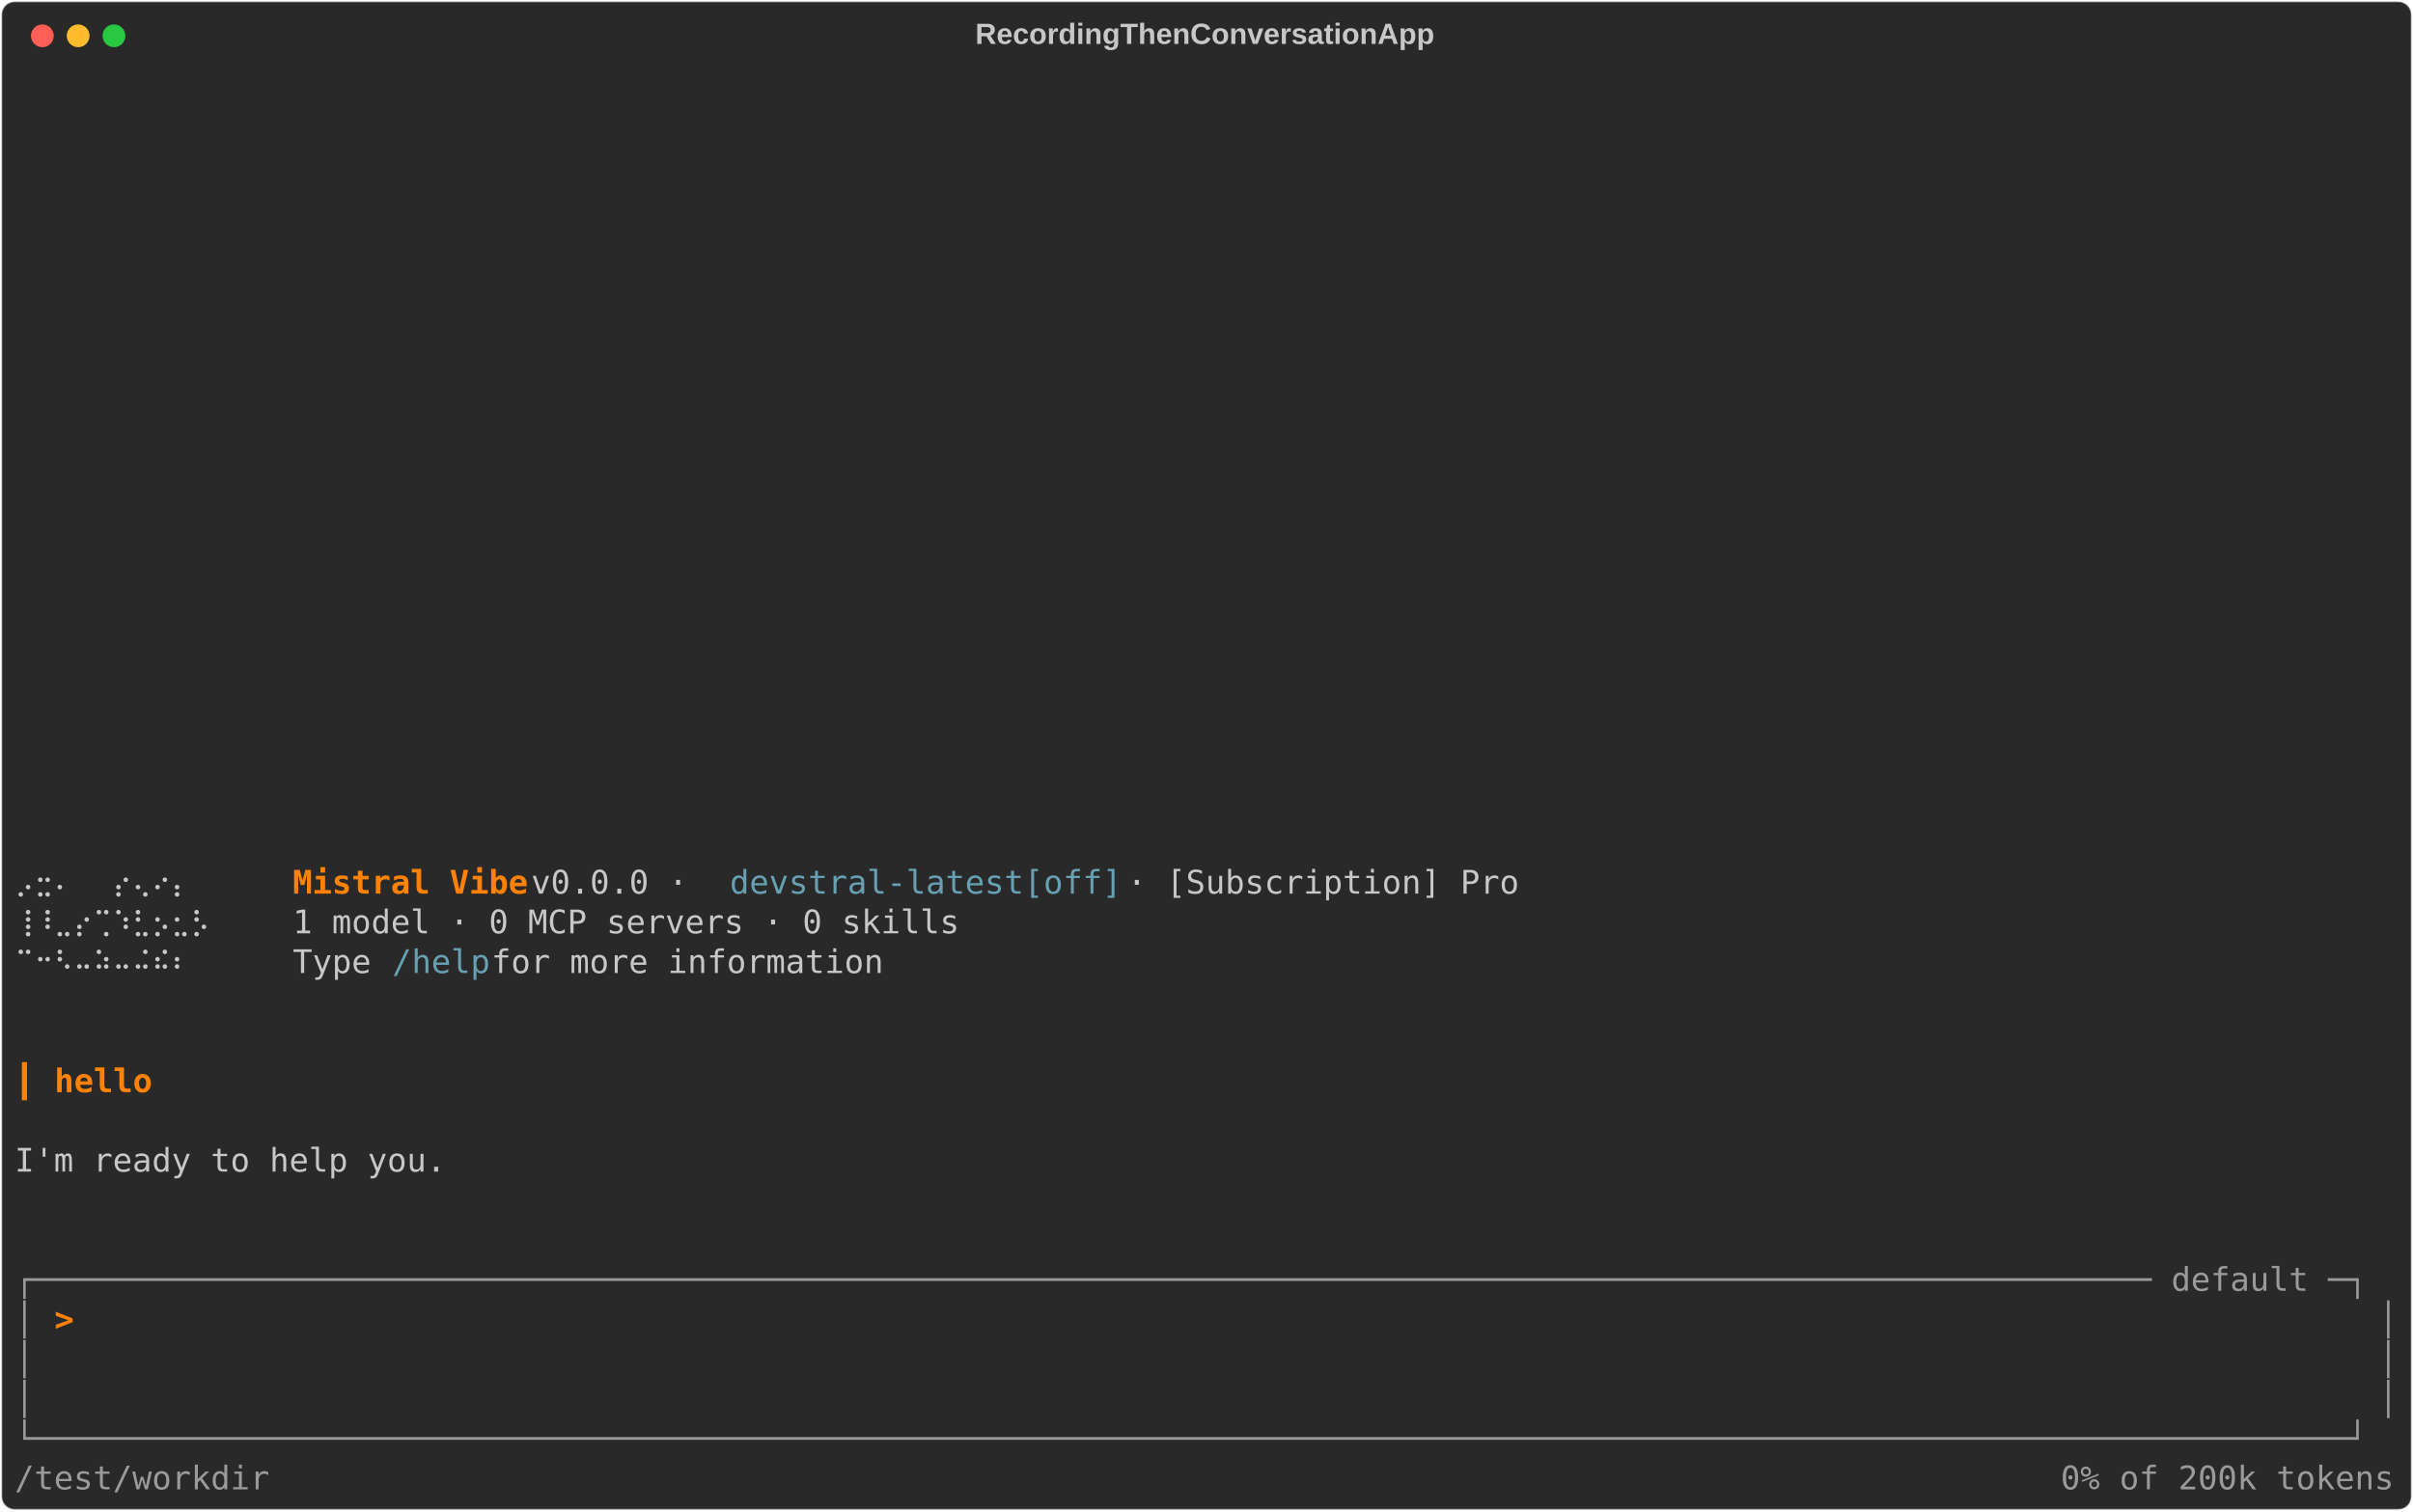
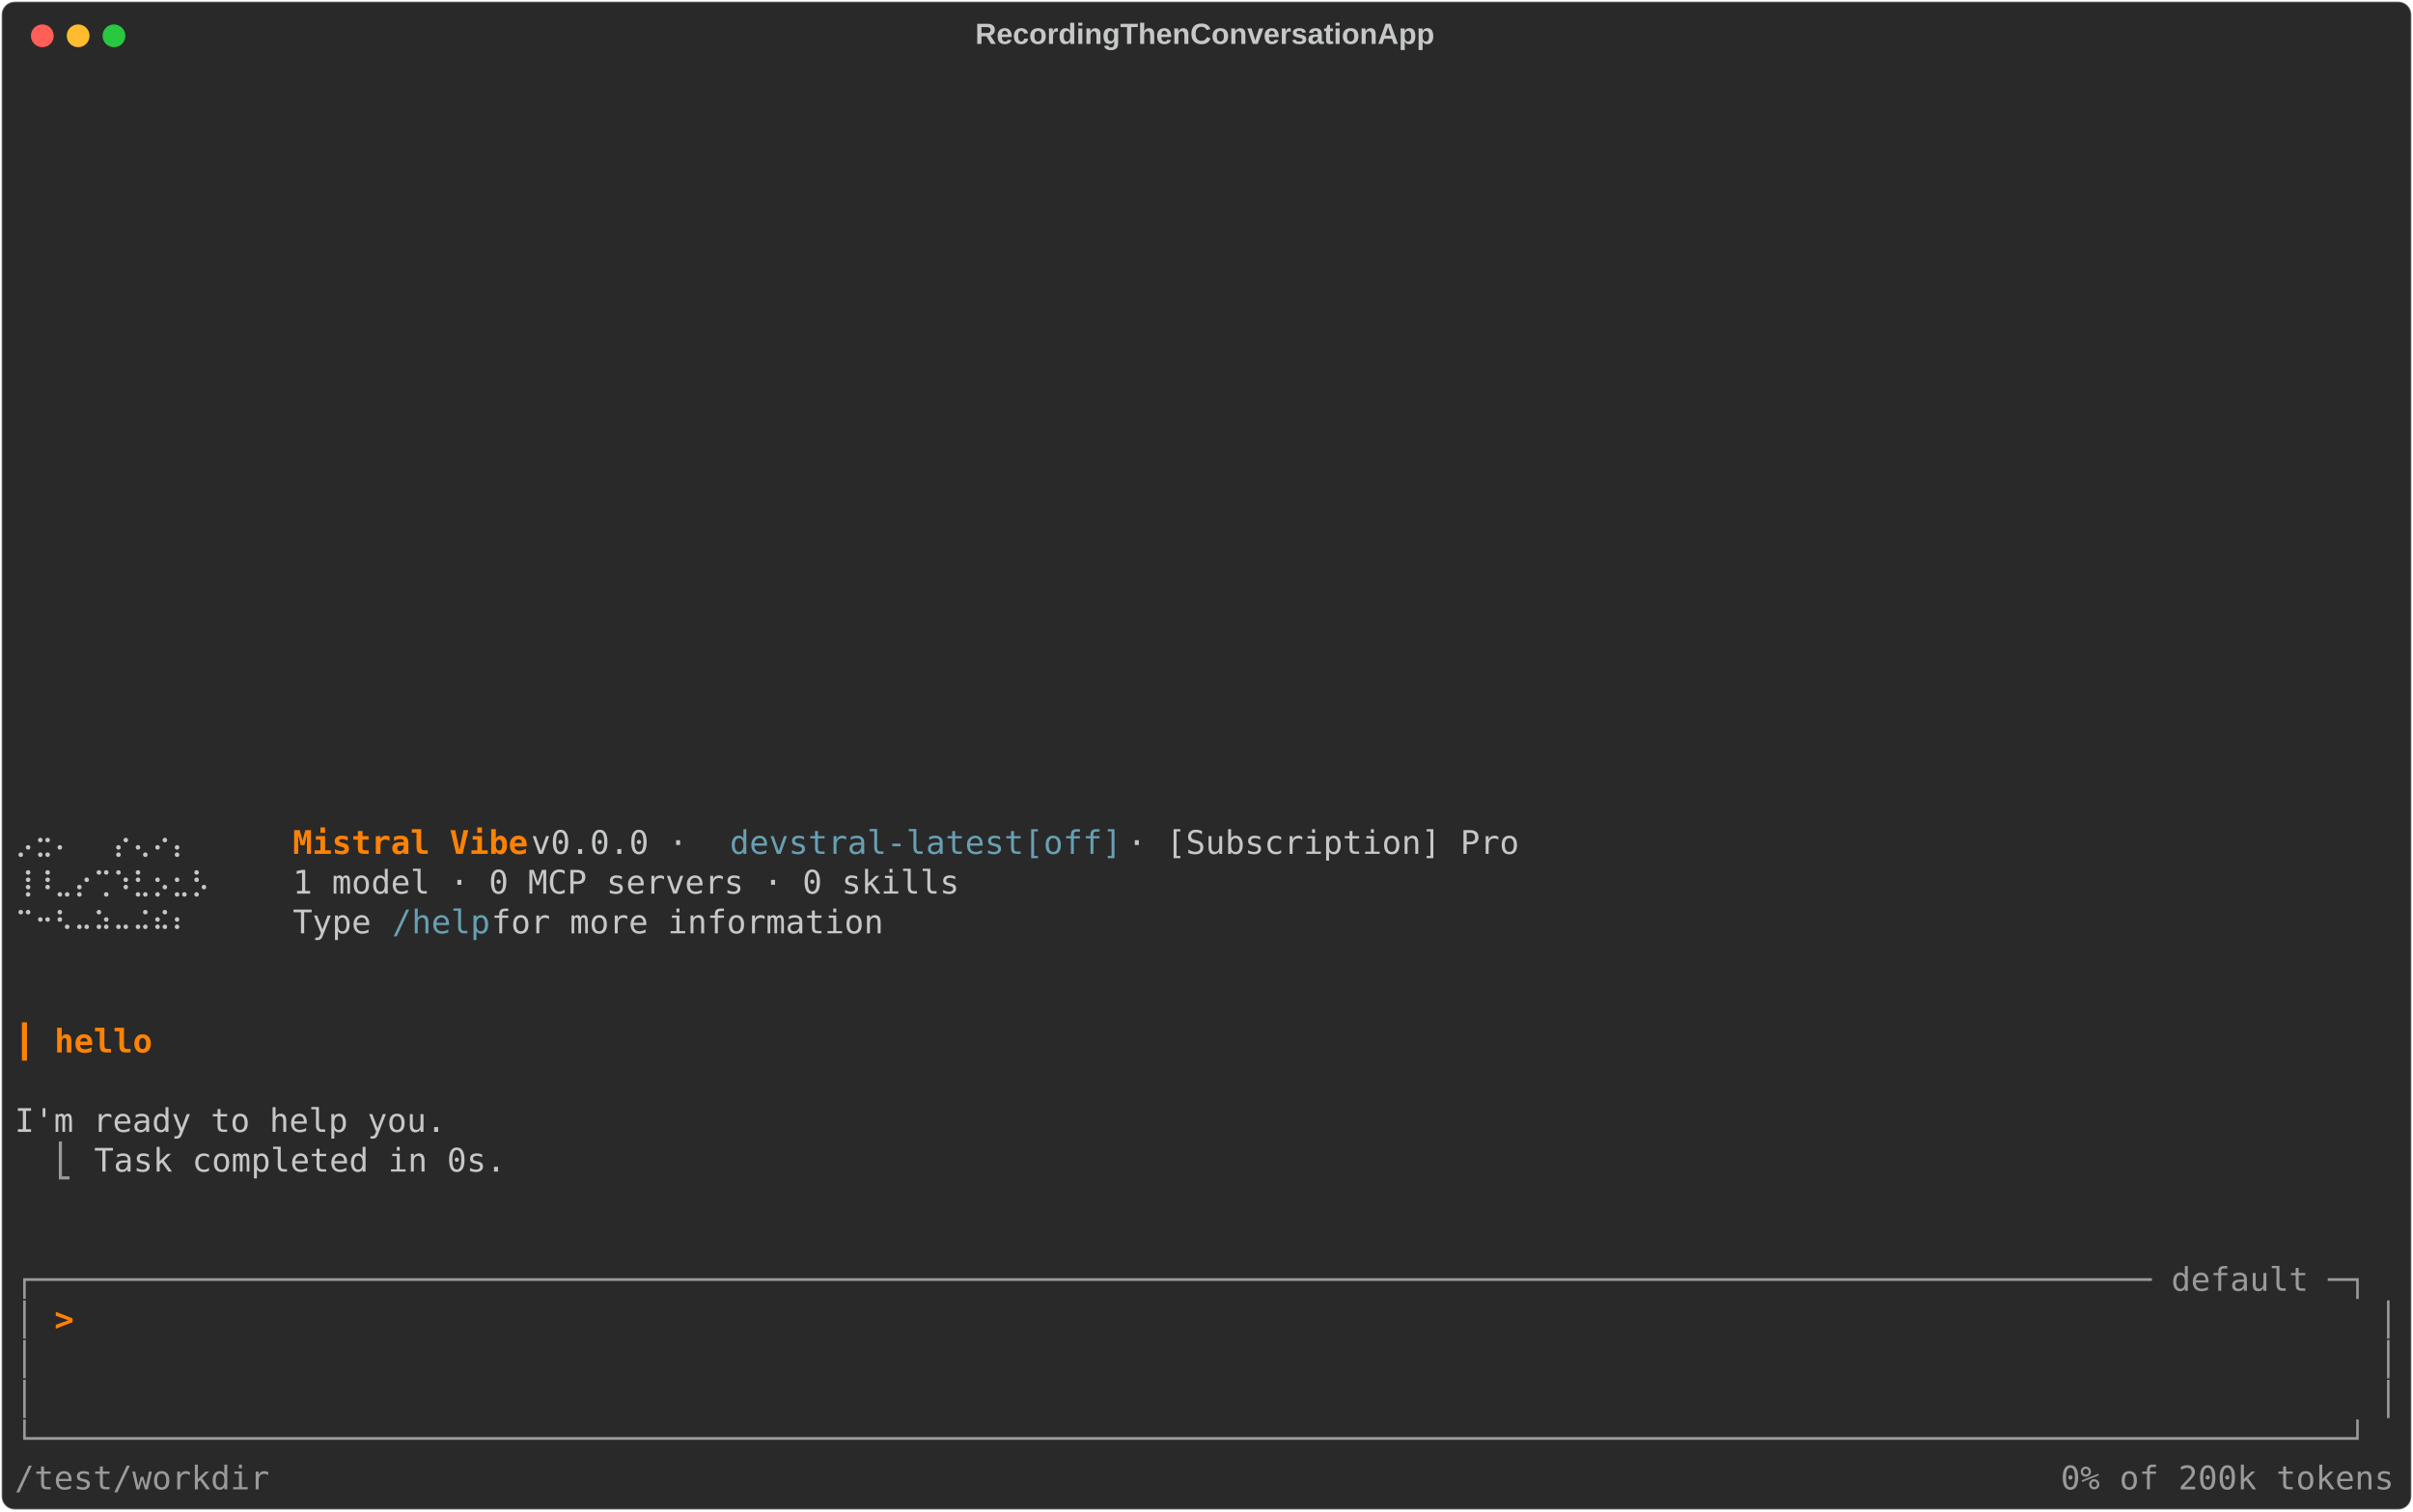
<svg xmlns="http://www.w3.org/2000/svg" class="rich-terminal" viewBox="0 0 1482 928.4">
  <style>

    @font-face {
        font-family: "Fira Code";
        src: local("FiraCode-Regular"),
                url("https://cdnjs.cloudflare.com/ajax/libs/firacode/6.2.0/woff2/FiraCode-Regular.woff2") format("woff2"),
                url("https://cdnjs.cloudflare.com/ajax/libs/firacode/6.2.0/woff/FiraCode-Regular.woff") format("woff");
        font-style: normal;
        font-weight: 400;
    }
    @font-face {
        font-family: "Fira Code";
        src: local("FiraCode-Bold"),
                url("https://cdnjs.cloudflare.com/ajax/libs/firacode/6.2.0/woff2/FiraCode-Bold.woff2") format("woff2"),
                url("https://cdnjs.cloudflare.com/ajax/libs/firacode/6.2.0/woff/FiraCode-Bold.woff") format("woff");
        font-style: bold;
        font-weight: 700;
    }

    .terminal-matrix {
        font-family: Fira Code, monospace;
        font-size: 20px;
        line-height: 24.4px;
        font-variant-east-asian: full-width;
    }

    .terminal-title {
        font-size: 18px;
        font-weight: bold;
        font-family: arial;
    }

    .terminal-r1 { fill: #c5c8c6 }
.terminal-r2 { fill: #ff8205;font-weight: bold }
.terminal-r3 { fill: #68a0b3 }
.terminal-r4 { fill: #ff8205 }
.terminal-r5 { fill: #9a9b99 }
    </style>
  <defs>
    <clipPath id="terminal-clip-terminal">
      <rect x="0" y="0" width="1463.0" height="877.4" />
    </clipPath>
    <clipPath id="terminal-line-0">
      <rect x="0" y="1.5" width="1464" height="24.65" />
    </clipPath>
    <clipPath id="terminal-line-1">
      <rect x="0" y="25.9" width="1464" height="24.65" />
    </clipPath>
    <clipPath id="terminal-line-2">
      <rect x="0" y="50.3" width="1464" height="24.65" />
    </clipPath>
    <clipPath id="terminal-line-3">
      <rect x="0" y="74.7" width="1464" height="24.65" />
    </clipPath>
    <clipPath id="terminal-line-4">
      <rect x="0" y="99.1" width="1464" height="24.65" />
    </clipPath>
    <clipPath id="terminal-line-5">
      <rect x="0" y="123.5" width="1464" height="24.65" />
    </clipPath>
    <clipPath id="terminal-line-6">
      <rect x="0" y="147.9" width="1464" height="24.65" />
    </clipPath>
    <clipPath id="terminal-line-7">
      <rect x="0" y="172.3" width="1464" height="24.65" />
    </clipPath>
    <clipPath id="terminal-line-8">
      <rect x="0" y="196.7" width="1464" height="24.65" />
    </clipPath>
    <clipPath id="terminal-line-9">
      <rect x="0" y="221.1" width="1464" height="24.65" />
    </clipPath>
    <clipPath id="terminal-line-10">
      <rect x="0" y="245.5" width="1464" height="24.65" />
    </clipPath>
    <clipPath id="terminal-line-11">
      <rect x="0" y="269.9" width="1464" height="24.65" />
    </clipPath>
    <clipPath id="terminal-line-12">
      <rect x="0" y="294.3" width="1464" height="24.65" />
    </clipPath>
    <clipPath id="terminal-line-13">
      <rect x="0" y="318.7" width="1464" height="24.65" />
    </clipPath>
    <clipPath id="terminal-line-14">
      <rect x="0" y="343.1" width="1464" height="24.65" />
    </clipPath>
    <clipPath id="terminal-line-15">
      <rect x="0" y="367.5" width="1464" height="24.65" />
    </clipPath>
    <clipPath id="terminal-line-16">
      <rect x="0" y="391.9" width="1464" height="24.65" />
    </clipPath>
    <clipPath id="terminal-line-17">
      <rect x="0" y="416.3" width="1464" height="24.65" />
    </clipPath>
    <clipPath id="terminal-line-18">
      <rect x="0" y="440.7" width="1464" height="24.65" />
    </clipPath>
    <clipPath id="terminal-line-19">
      <rect x="0" y="465.1" width="1464" height="24.65" />
    </clipPath>
    <clipPath id="terminal-line-20">
      <rect x="0" y="489.5" width="1464" height="24.65" />
    </clipPath>
    <clipPath id="terminal-line-21">
      <rect x="0" y="513.9" width="1464" height="24.65" />
    </clipPath>
    <clipPath id="terminal-line-22">
      <rect x="0" y="538.3" width="1464" height="24.65" />
    </clipPath>
    <clipPath id="terminal-line-23">
      <rect x="0" y="562.7" width="1464" height="24.65" />
    </clipPath>
    <clipPath id="terminal-line-24">
      <rect x="0" y="587.1" width="1464" height="24.65" />
    </clipPath>
    <clipPath id="terminal-line-25">
      <rect x="0" y="611.5" width="1464" height="24.65" />
    </clipPath>
    <clipPath id="terminal-line-26">
      <rect x="0" y="635.9" width="1464" height="24.65" />
    </clipPath>
    <clipPath id="terminal-line-27">
      <rect x="0" y="660.3" width="1464" height="24.65" />
    </clipPath>
    <clipPath id="terminal-line-28">
      <rect x="0" y="684.7" width="1464" height="24.65" />
    </clipPath>
    <clipPath id="terminal-line-29">
      <rect x="0" y="709.1" width="1464" height="24.65" />
    </clipPath>
    <clipPath id="terminal-line-30">
      <rect x="0" y="733.5" width="1464" height="24.65" />
    </clipPath>
    <clipPath id="terminal-line-31">
      <rect x="0" y="757.9" width="1464" height="24.65" />
    </clipPath>
    <clipPath id="terminal-line-32">
      <rect x="0" y="782.3" width="1464" height="24.65" />
    </clipPath>
    <clipPath id="terminal-line-33">
      <rect x="0" y="806.7" width="1464" height="24.65" />
    </clipPath>
    <clipPath id="terminal-line-34">
      <rect x="0" y="831.1" width="1464" height="24.65" />
    </clipPath>
  </defs>
  <rect fill="#292929" stroke="rgba(255,255,255,0.35)" stroke-width="1" x="1" y="1" width="1480" height="926.4" rx="8" />
  <text class="terminal-title" fill="#c5c8c6" text-anchor="middle" x="740" y="27">RecordingThenConversationApp</text>
  <g transform="translate(26,22)">
    <circle cx="0" cy="0" r="7" fill="#ff5f57" />
    <circle cx="22" cy="0" r="7" fill="#febc2e" />
    <circle cx="44" cy="0" r="7" fill="#28c840" />
  </g>
  <g transform="translate(9, 41)" clip-path="url(#terminal-clip-terminal)">
    <g class="terminal-matrix">
      <text class="terminal-r1" x="1464" y="20" textLength="12.2" clip-path="url(#terminal-line-0)">
</text>
      <text class="terminal-r1" x="1464" y="44.4" textLength="12.2" clip-path="url(#terminal-line-1)">
</text>
      <text class="terminal-r1" x="1464" y="68.8" textLength="12.2" clip-path="url(#terminal-line-2)">
</text>
      <text class="terminal-r1" x="1464" y="93.2" textLength="12.2" clip-path="url(#terminal-line-3)">
</text>
      <text class="terminal-r1" x="1464" y="117.6" textLength="12.2" clip-path="url(#terminal-line-4)">
</text>
      <text class="terminal-r1" x="1464" y="142" textLength="12.2" clip-path="url(#terminal-line-5)">
</text>
      <text class="terminal-r1" x="1464" y="166.4" textLength="12.2" clip-path="url(#terminal-line-6)">
</text>
      <text class="terminal-r1" x="1464" y="190.8" textLength="12.2" clip-path="url(#terminal-line-7)">
</text>
      <text class="terminal-r1" x="1464" y="215.2" textLength="12.2" clip-path="url(#terminal-line-8)">
</text>
      <text class="terminal-r1" x="1464" y="239.6" textLength="12.2" clip-path="url(#terminal-line-9)">
</text>
      <text class="terminal-r1" x="1464" y="264" textLength="12.2" clip-path="url(#terminal-line-10)">
</text>
      <text class="terminal-r1" x="1464" y="288.4" textLength="12.2" clip-path="url(#terminal-line-11)">
</text>
      <text class="terminal-r1" x="1464" y="312.8" textLength="12.2" clip-path="url(#terminal-line-12)">
</text>
      <text class="terminal-r1" x="1464" y="337.2" textLength="12.2" clip-path="url(#terminal-line-13)">
</text>
      <text class="terminal-r1" x="1464" y="361.6" textLength="12.2" clip-path="url(#terminal-line-14)">
</text>
      <text class="terminal-r1" x="1464" y="386" textLength="12.2" clip-path="url(#terminal-line-15)">
</text>
      <text class="terminal-r1" x="1464" y="410.4" textLength="12.2" clip-path="url(#terminal-line-16)">
</text>
      <text class="terminal-r1" x="1464" y="434.8" textLength="12.2" clip-path="url(#terminal-line-17)">
</text>
      <text class="terminal-r1" x="1464" y="459.2" textLength="12.2" clip-path="url(#terminal-line-18)">
</text>
+       <text class="terminal-r1" x="0" y="483.6" textLength="134.2" clip-path="url(#terminal-line-19)">  ⡠⣒⠄  ⡔⢄⠔⡄</text>
+       <text class="terminal-r2" x="170.8" y="483.6" textLength="146.4" clip-path="url(#terminal-line-19)">Mistral Vibe</text>
+       <text class="terminal-r1" x="317.2" y="483.6" textLength="122" clip-path="url(#terminal-line-19)"> v0.0.0 · </text>
+       <text class="terminal-r3" x="439.2" y="483.6" textLength="244" clip-path="url(#terminal-line-19)">devstral-latest[off]</text>
+       <text class="terminal-r1" x="683.2" y="483.6" textLength="256.2" clip-path="url(#terminal-line-19)"> · [Subscription] Pro</text>
      <text class="terminal-r1" x="1464" y="483.6" textLength="12.2" clip-path="url(#terminal-line-19)">
</text>
-       <text class="terminal-r1" x="0" y="508" textLength="134.2" clip-path="url(#terminal-line-20)">  ⡠⣒⠄  ⡔⢄⠔⡄</text>
-       <text class="terminal-r2" x="170.8" y="508" textLength="146.4" clip-path="url(#terminal-line-20)">Mistral Vibe</text>
-       <text class="terminal-r1" x="317.2" y="508" textLength="122" clip-path="url(#terminal-line-20)"> v0.0.0 · </text>
-       <text class="terminal-r3" x="439.2" y="508" textLength="244" clip-path="url(#terminal-line-20)">devstral-latest[off]</text>
-       <text class="terminal-r1" x="683.2" y="508" textLength="256.2" clip-path="url(#terminal-line-20)"> · [Subscription] Pro</text>
+       <text class="terminal-r1" x="0" y="508" textLength="134.2" clip-path="url(#terminal-line-20)"> ⢸⠸⣀⡔⢉⠱⣃⡢⣂⡣</text>
+       <text class="terminal-r1" x="170.8" y="508" textLength="414.8" clip-path="url(#terminal-line-20)">1 model · 0 MCP servers · 0 skills</text>
      <text class="terminal-r1" x="1464" y="508" textLength="12.2" clip-path="url(#terminal-line-20)">
</text>
-       <text class="terminal-r1" x="0" y="532.4" textLength="134.2" clip-path="url(#terminal-line-21)"> ⢸⠸⣀⡔⢉⠱⣃⡢⣂⡣</text>
-       <text class="terminal-r1" x="170.8" y="532.4" textLength="414.8" clip-path="url(#terminal-line-21)">1 model · 0 MCP servers · 0 skills</text>
+       <text class="terminal-r1" x="0" y="532.4" textLength="134.2" clip-path="url(#terminal-line-21)">  ⠉⠒⠣⠤⠵⠤⠬⠮⠆</text>
+       <text class="terminal-r1" x="170.8" y="532.4" textLength="61" clip-path="url(#terminal-line-21)">Type </text>
+       <text class="terminal-r3" x="231.8" y="532.4" textLength="61" clip-path="url(#terminal-line-21)">/help</text>
+       <text class="terminal-r1" x="292.8" y="532.4" textLength="256.2" clip-path="url(#terminal-line-21)"> for more information</text>
      <text class="terminal-r1" x="1464" y="532.4" textLength="12.2" clip-path="url(#terminal-line-21)">
</text>
-       <text class="terminal-r1" x="0" y="556.8" textLength="134.2" clip-path="url(#terminal-line-22)">  ⠉⠒⠣⠤⠵⠤⠬⠮⠆</text>
-       <text class="terminal-r1" x="170.8" y="556.8" textLength="61" clip-path="url(#terminal-line-22)">Type </text>
-       <text class="terminal-r3" x="231.8" y="556.8" textLength="61" clip-path="url(#terminal-line-22)">/help</text>
-       <text class="terminal-r1" x="292.8" y="556.8" textLength="256.2" clip-path="url(#terminal-line-22)"> for more information</text>
      <text class="terminal-r1" x="1464" y="556.8" textLength="12.2" clip-path="url(#terminal-line-22)">
</text>
      <text class="terminal-r1" x="1464" y="581.2" textLength="12.2" clip-path="url(#terminal-line-23)">
</text>
+       <text class="terminal-r4" x="0" y="605.6" textLength="12.2" clip-path="url(#terminal-line-24)">┃</text>
+       <text class="terminal-r2" x="24.4" y="605.6" textLength="61" clip-path="url(#terminal-line-24)">hello</text>
      <text class="terminal-r1" x="1464" y="605.6" textLength="12.2" clip-path="url(#terminal-line-24)">
</text>
-       <text class="terminal-r4" x="0" y="630" textLength="12.2" clip-path="url(#terminal-line-25)">┃</text>
-       <text class="terminal-r2" x="24.4" y="630" textLength="61" clip-path="url(#terminal-line-25)">hello</text>
      <text class="terminal-r1" x="1464" y="630" textLength="12.2" clip-path="url(#terminal-line-25)">
</text>
+       <text class="terminal-r1" x="0" y="654.4" textLength="268.4" clip-path="url(#terminal-line-26)">I'm ready to help you.</text>
      <text class="terminal-r1" x="1464" y="654.4" textLength="12.2" clip-path="url(#terminal-line-26)">
</text>
-       <text class="terminal-r1" x="0" y="678.8" textLength="268.4" clip-path="url(#terminal-line-27)">I'm ready to help you.</text>
+       <text class="terminal-r5" x="24.4" y="678.8" textLength="12.2" clip-path="url(#terminal-line-27)">⎣</text>
+       <text class="terminal-r1" x="48.8" y="678.8" textLength="256.2" clip-path="url(#terminal-line-27)">Task completed in 0s.</text>
      <text class="terminal-r1" x="1464" y="678.8" textLength="12.2" clip-path="url(#terminal-line-27)">
</text>
      <text class="terminal-r1" x="1464" y="703.2" textLength="12.2" clip-path="url(#terminal-line-28)">
</text>
      <text class="terminal-r1" x="1464" y="727.6" textLength="12.2" clip-path="url(#terminal-line-29)">
</text>
      <text class="terminal-r5" x="0" y="752" textLength="1464" clip-path="url(#terminal-line-30)">┌──────────────────────────────────────────────────────────────────────────────────────────────────────────── default ─┐</text>
      <text class="terminal-r1" x="1464" y="752" textLength="12.2" clip-path="url(#terminal-line-30)">
</text>
      <text class="terminal-r5" x="0" y="776.4" textLength="12.2" clip-path="url(#terminal-line-31)">│</text>
      <text class="terminal-r2" x="24.4" y="776.4" textLength="12.2" clip-path="url(#terminal-line-31)">&gt;</text>
      <text class="terminal-r5" x="1451.8" y="776.4" textLength="12.2" clip-path="url(#terminal-line-31)">│</text>
      <text class="terminal-r1" x="1464" y="776.4" textLength="12.2" clip-path="url(#terminal-line-31)">
</text>
      <text class="terminal-r5" x="0" y="800.8" textLength="12.2" clip-path="url(#terminal-line-32)">│</text>
      <text class="terminal-r5" x="1451.8" y="800.8" textLength="12.2" clip-path="url(#terminal-line-32)">│</text>
      <text class="terminal-r1" x="1464" y="800.8" textLength="12.2" clip-path="url(#terminal-line-32)">
</text>
      <text class="terminal-r5" x="0" y="825.2" textLength="12.2" clip-path="url(#terminal-line-33)">│</text>
      <text class="terminal-r5" x="1451.8" y="825.2" textLength="12.2" clip-path="url(#terminal-line-33)">│</text>
      <text class="terminal-r1" x="1464" y="825.2" textLength="12.2" clip-path="url(#terminal-line-33)">
</text>
      <text class="terminal-r5" x="0" y="849.6" textLength="1464" clip-path="url(#terminal-line-34)">└──────────────────────────────────────────────────────────────────────────────────────────────────────────────────────┘</text>
      <text class="terminal-r1" x="1464" y="849.6" textLength="12.2" clip-path="url(#terminal-line-34)">
</text>
      <text class="terminal-r5" x="0" y="874" textLength="158.6" clip-path="url(#terminal-line-35)">/test/workdir</text>
      <text class="terminal-r5" x="1256.6" y="874" textLength="207.4" clip-path="url(#terminal-line-35)">0% of 200k tokens</text>
    </g>
  </g>
</svg>
